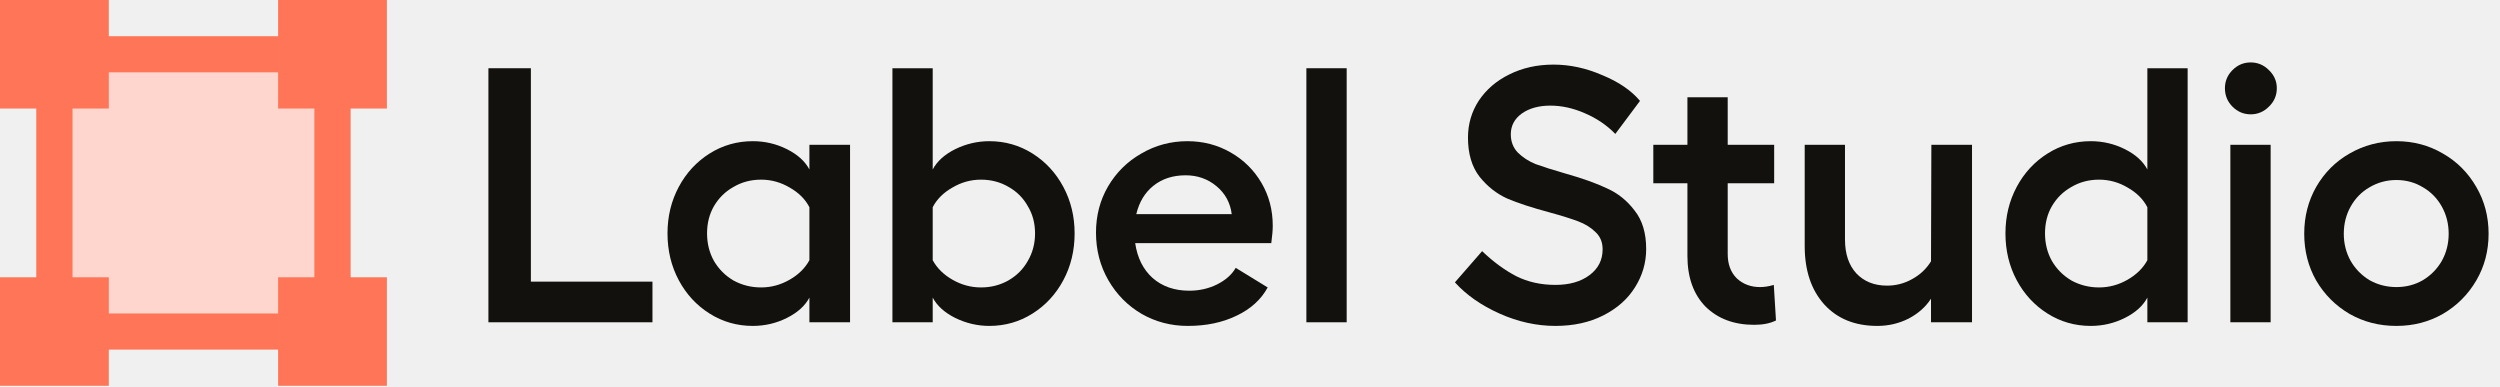
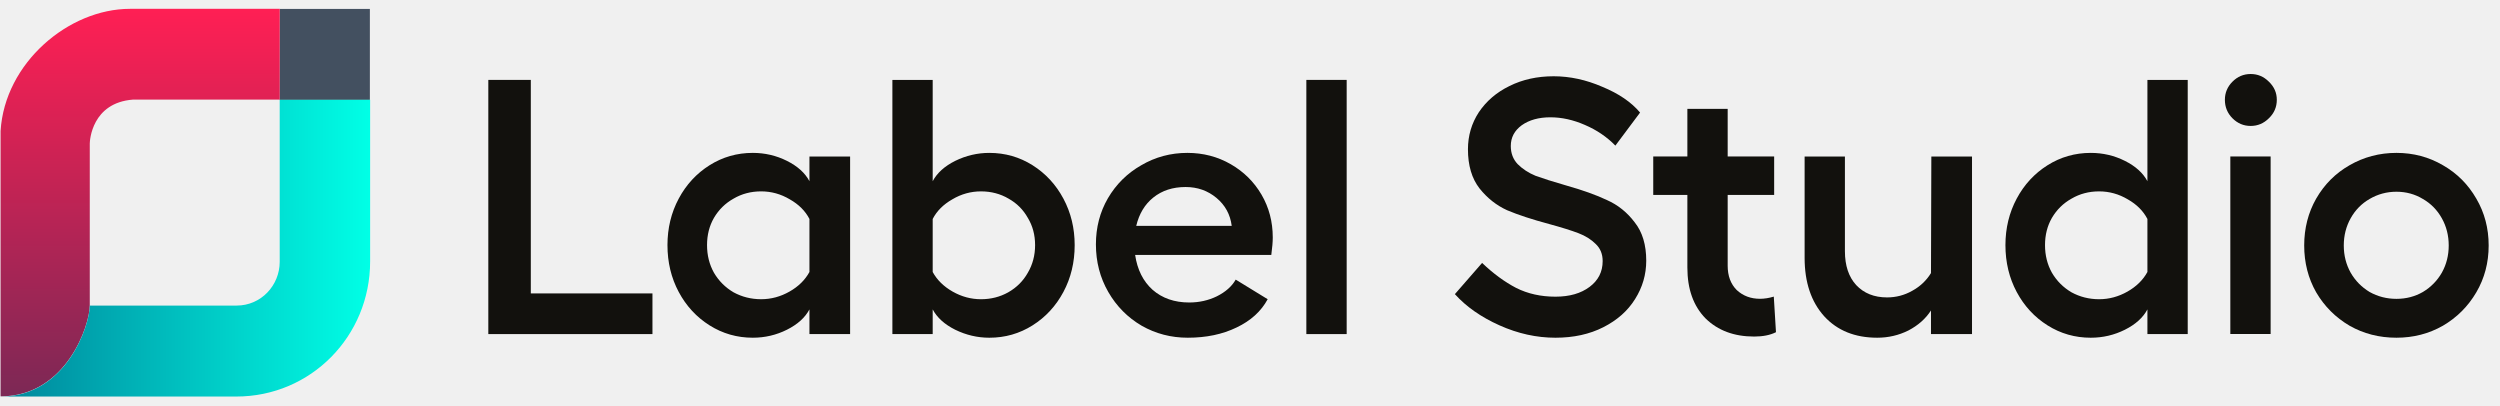
- <svg xmlns="http://www.w3.org/2000/svg" width="194" height="30" viewBox="0 0 194 30" fill="none">
-   <g clip-path="url(#clip0_676_1267)">
-     <rect x="3.574" y="4.842" width="22.637" height="21.446" fill="#FFD6CD" />
-     <path fill-rule="evenodd" clip-rule="evenodd" d="M8.444 8.42H0V0H8.444V8.42ZM30.025 8.42H21.581V3.32022e-05H30.025V8.42ZM0 29.939H8.444V21.518H0V29.939ZM30.025 29.939H21.581V21.518H30.025V29.939ZM2.814 8.42H5.629V21.518H2.814V8.42ZM27.21 8.42H24.395V21.518H27.21V8.42ZM8.445 2.807H21.58V5.614H8.445V2.807ZM21.58 24.325H8.445V27.131H21.58V24.325Z" fill="#FF7557" />
+ <svg xmlns="http://www.w3.org/2000/svg" xml:space="preserve" viewBox="0 451.44 1080 174.96" version="1.1" style="max-height: 500px" width="1080" height="174.96">
+   <defs>
+ </defs>
+   <g id="ce267e6d-468c-4791-8751-f3f20d6de5e1" transform="matrix(1 0 0 1 540 540)">
+     <rect height="1080" width="1080" ry="0" rx="0" y="-540" x="-540" style="stroke: none; stroke-width: 1; stroke-dasharray: none; stroke-linecap: butt; stroke-dashoffset: 0; stroke-linejoin: miter; stroke-miterlimit: 4; fill: rgb(255,255,255); fill-rule: nonzero; opacity: 1; visibility: hidden;" />
  </g>
-   <path d="M41.196 5.295V21.855H50.631V25.009H37.901V5.295H41.196Z" fill="#12110D" />
-   <path d="M65.964 25.009H62.81V23.094C62.472 23.732 61.89 24.258 61.064 24.671C60.238 25.084 59.355 25.291 58.416 25.291C57.196 25.291 56.079 24.972 55.065 24.333C54.051 23.695 53.253 22.831 52.671 21.742C52.089 20.653 51.798 19.442 51.798 18.109C51.798 16.795 52.089 15.593 52.671 14.504C53.253 13.415 54.051 12.552 55.065 11.913C56.079 11.275 57.196 10.956 58.416 10.956C59.355 10.956 60.238 11.162 61.064 11.575C61.89 11.988 62.472 12.514 62.81 13.152V11.237H65.964V25.009ZM54.868 18.109C54.868 18.898 55.046 19.611 55.403 20.25C55.778 20.888 56.285 21.395 56.924 21.77C57.581 22.127 58.294 22.305 59.064 22.305C59.834 22.305 60.566 22.108 61.261 21.714C61.956 21.32 62.472 20.813 62.81 20.193V16.081C62.491 15.462 61.984 14.955 61.289 14.56C60.594 14.147 59.853 13.941 59.064 13.941C58.276 13.941 57.562 14.129 56.924 14.504C56.285 14.861 55.778 15.358 55.403 15.997C55.046 16.616 54.868 17.32 54.868 18.109Z" fill="#12110D" />
-   <path d="M72.378 13.152C72.716 12.514 73.298 11.988 74.124 11.575C74.969 11.162 75.851 10.956 76.771 10.956C77.992 10.956 79.109 11.275 80.123 11.913C81.136 12.552 81.934 13.415 82.516 14.504C83.099 15.593 83.39 16.795 83.39 18.109C83.39 19.442 83.099 20.653 82.516 21.742C81.934 22.831 81.136 23.695 80.123 24.333C79.109 24.972 77.992 25.291 76.771 25.291C75.851 25.291 74.969 25.084 74.124 24.671C73.298 24.258 72.716 23.732 72.378 23.094V25.009H69.252V5.295H72.378V13.152ZM72.378 20.193C72.716 20.813 73.232 21.32 73.927 21.714C74.621 22.108 75.354 22.305 76.123 22.305C76.893 22.305 77.597 22.127 78.236 21.77C78.893 21.395 79.4 20.888 79.757 20.25C80.132 19.611 80.32 18.898 80.32 18.109C80.32 17.32 80.132 16.616 79.757 15.997C79.4 15.358 78.902 14.861 78.264 14.504C77.626 14.129 76.912 13.941 76.123 13.941C75.335 13.941 74.593 14.147 73.898 14.56C73.204 14.955 72.697 15.462 72.378 16.081V20.193Z" fill="#12110D" />
-   <path d="M92.175 25.291C90.879 25.291 89.687 24.981 88.598 24.361C87.509 23.723 86.645 22.85 86.007 21.742C85.369 20.634 85.049 19.405 85.049 18.053C85.049 16.738 85.359 15.546 85.979 14.476C86.617 13.387 87.481 12.533 88.57 11.913C89.659 11.275 90.851 10.956 92.147 10.956C93.367 10.956 94.484 11.247 95.498 11.829C96.512 12.411 97.31 13.199 97.892 14.194C98.474 15.19 98.765 16.297 98.765 17.518C98.765 17.856 98.727 18.306 98.652 18.869H88.091C88.26 20.015 88.711 20.916 89.443 21.573C90.194 22.23 91.142 22.559 92.287 22.559C93.057 22.559 93.771 22.399 94.428 22.08C95.104 21.742 95.592 21.31 95.892 20.785L98.371 22.305C97.864 23.244 97.056 23.977 95.949 24.502C94.86 25.028 93.602 25.291 92.175 25.291ZM95.582 16.616C95.47 15.734 95.076 15.011 94.4 14.448C93.724 13.885 92.926 13.603 92.006 13.603C91.011 13.603 90.175 13.875 89.499 14.42C88.842 14.945 88.401 15.678 88.176 16.616H95.582Z" fill="#12110D" />
-   <path d="M104.502 25.009H101.375V5.295H104.502V25.009Z" fill="#12110D" />
-   <path d="M120.561 5.013C121.819 5.013 123.077 5.285 124.335 5.83C125.612 6.356 126.588 7.022 127.264 7.829L125.349 10.392C124.692 9.716 123.903 9.181 122.983 8.787C122.082 8.393 121.19 8.196 120.308 8.196C119.407 8.196 118.665 8.402 118.083 8.815C117.52 9.228 117.238 9.763 117.238 10.421C117.238 10.984 117.417 11.453 117.773 11.829C118.149 12.204 118.609 12.505 119.153 12.73C119.717 12.936 120.486 13.181 121.463 13.462C122.796 13.838 123.875 14.223 124.701 14.617C125.546 14.992 126.26 15.565 126.842 16.335C127.443 17.086 127.743 18.081 127.743 19.32C127.743 20.39 127.452 21.385 126.87 22.305C126.307 23.207 125.49 23.93 124.42 24.474C123.35 25.018 122.11 25.291 120.702 25.291C119.238 25.291 117.792 24.972 116.365 24.333C114.938 23.695 113.783 22.887 112.901 21.911L115.013 19.489C115.877 20.315 116.759 20.963 117.661 21.432C118.562 21.883 119.576 22.108 120.702 22.108C121.791 22.108 122.674 21.855 123.35 21.348C124.026 20.841 124.363 20.174 124.363 19.348C124.363 18.804 124.185 18.363 123.828 18.025C123.472 17.668 123.021 17.386 122.477 17.18C121.932 16.973 121.181 16.738 120.223 16.476C118.89 16.119 117.801 15.762 116.957 15.405C116.13 15.03 115.417 14.467 114.816 13.716C114.215 12.946 113.915 11.932 113.915 10.674C113.915 9.623 114.197 8.665 114.76 7.801C115.342 6.938 116.13 6.262 117.126 5.774C118.139 5.267 119.285 5.013 120.561 5.013Z" fill="#12110D" />
-   <path d="M136.126 25.206C134.568 25.206 133.31 24.737 132.352 23.798C131.414 22.84 130.944 21.526 130.944 19.855V14.223H128.297V11.237H130.944V7.548H134.07V11.237H137.675V14.223H134.07V19.714C134.07 20.503 134.305 21.132 134.774 21.601C135.263 22.052 135.863 22.277 136.577 22.277C136.915 22.277 137.272 22.221 137.647 22.108L137.816 24.868C137.365 25.094 136.802 25.206 136.126 25.206Z" fill="#12110D" />
-   <path d="M149.846 23.178C149.433 23.817 148.851 24.333 148.1 24.727C147.349 25.103 146.541 25.291 145.678 25.291C143.95 25.291 142.58 24.737 141.566 23.629C140.552 22.503 140.045 20.991 140.045 19.095V11.237H143.171V18.588C143.171 19.696 143.462 20.569 144.044 21.207C144.645 21.845 145.443 22.165 146.438 22.165C147.133 22.165 147.78 21.996 148.381 21.658C149.001 21.32 149.489 20.86 149.846 20.278L149.874 11.237H153.028V25.009H149.846V23.178Z" fill="#12110D" />
-   <path d="M166.635 16.081C166.315 15.462 165.809 14.955 165.114 14.56C164.419 14.147 163.678 13.941 162.889 13.941C162.1 13.941 161.387 14.129 160.749 14.504C160.11 14.861 159.603 15.358 159.228 15.997C158.871 16.616 158.693 17.32 158.693 18.109C158.693 18.898 158.871 19.611 159.228 20.25C159.603 20.888 160.11 21.395 160.749 21.77C161.406 22.127 162.119 22.305 162.889 22.305C163.659 22.305 164.391 22.108 165.086 21.714C165.78 21.32 166.297 20.813 166.635 20.193V16.081ZM155.623 18.109C155.623 16.795 155.914 15.593 156.496 14.504C157.078 13.415 157.876 12.552 158.89 11.913C159.904 11.275 161.021 10.956 162.241 10.956C163.18 10.956 164.062 11.162 164.889 11.575C165.715 11.988 166.297 12.514 166.635 13.152V5.295H169.761V25.009H166.635V23.094C166.297 23.732 165.715 24.258 164.889 24.671C164.062 25.084 163.18 25.291 162.241 25.291C161.021 25.291 159.904 24.972 158.89 24.333C157.876 23.695 157.078 22.831 156.496 21.742C155.914 20.653 155.623 19.442 155.623 18.109Z" fill="#12110D" />
-   <path d="M176.202 11.237V25.009H173.076V11.237H176.202ZM174.654 4.844C175.198 4.844 175.667 5.041 176.062 5.436C176.475 5.83 176.681 6.299 176.681 6.844C176.681 7.407 176.475 7.886 176.062 8.28C175.667 8.674 175.198 8.872 174.654 8.872C174.109 8.872 173.64 8.674 173.245 8.28C172.851 7.886 172.654 7.407 172.654 6.844C172.654 6.299 172.851 5.83 173.245 5.436C173.64 5.041 174.109 4.844 174.654 4.844Z" fill="#12110D" />
-   <path d="M185.962 10.956C187.276 10.956 188.477 11.275 189.566 11.913C190.655 12.533 191.519 13.396 192.157 14.504C192.796 15.593 193.115 16.804 193.115 18.137C193.115 19.47 192.796 20.681 192.157 21.77C191.519 22.859 190.655 23.723 189.566 24.361C188.477 24.981 187.276 25.291 185.962 25.291C184.628 25.291 183.417 24.981 182.328 24.361C181.239 23.723 180.376 22.859 179.737 21.77C179.118 20.681 178.808 19.47 178.808 18.137C178.808 16.804 179.118 15.593 179.737 14.504C180.376 13.396 181.239 12.533 182.328 11.913C183.436 11.275 184.647 10.956 185.962 10.956ZM181.878 18.137C181.878 18.907 182.056 19.611 182.413 20.25C182.77 20.869 183.258 21.367 183.877 21.742C184.516 22.099 185.21 22.277 185.962 22.277C186.713 22.277 187.398 22.099 188.017 21.742C188.637 21.367 189.125 20.869 189.482 20.25C189.839 19.611 190.017 18.907 190.017 18.137C190.017 17.367 189.839 16.663 189.482 16.025C189.125 15.387 188.637 14.889 188.017 14.532C187.398 14.157 186.713 13.969 185.962 13.969C185.21 13.969 184.516 14.157 183.877 14.532C183.258 14.889 182.77 15.387 182.413 16.025C182.056 16.663 181.878 17.367 181.878 18.137Z" fill="#12110D" />
-   <defs>
-     <clipPath id="clip0_676_1267">
-       <rect width="30.024" height="29.938" fill="white" />
-     </clipPath>
-   </defs>
+   <g id="783c4145-b707-4595-8bb9-e0b50f3688bc" transform="matrix(1 0 0 1 540 540)">
+ </g>
+   <g transform="matrix(5.57 0 0 5.57 246.43 540.85)">
+     <path stroke-linecap="round" d="M 41.196 5.295 L 41.196 21.855 L 50.631 21.855 L 50.631 25.009 L 37.901 25.009 L 37.901 5.295 L 41.196 5.295 Z" transform="translate(-44.27, -15.15)" style="stroke: none; stroke-width: 1; stroke-dasharray: none; stroke-linecap: butt; stroke-dashoffset: 0; stroke-linejoin: miter; stroke-miterlimit: 4; fill: rgb(18,17,13); fill-rule: nonzero; opacity: 1;" />
+   </g>
+   <g transform="matrix(5.57 0 0 5.57 327.79 557.39)">
+     <path stroke-linecap="round" d="M 65.964 25.009 L 62.81 25.009 L 62.81 23.094 C 62.472 23.732 61.89 24.258 61.064 24.671 C 60.238 25.084 59.355 25.291 58.416 25.291 C 57.196 25.291 56.079 24.972 55.065 24.333 C 54.051 23.695 53.253 22.831 52.671 21.742 C 52.089 20.653 51.798 19.442 51.798 18.109 C 51.798 16.795 52.089 15.593 52.671 14.504 C 53.253 13.415 54.051 12.552 55.065 11.913 C 56.079 11.275 57.196 10.956 58.416 10.956 C 59.355 10.956 60.238 11.162 61.064 11.575 C 61.89 11.988 62.472 12.514 62.81 13.152 L 62.81 11.237 L 65.964 11.237 L 65.964 25.009 Z M 54.868 18.109 C 54.868 18.898 55.046 19.611 55.403 20.25 C 55.778 20.888 56.285 21.395 56.924 21.77 C 57.581 22.127 58.294 22.305 59.064 22.305 C 59.834 22.305 60.566 22.108 61.261 21.714 C 61.956 21.32 62.472 20.813 62.81 20.193 L 62.81 16.081 C 62.491 15.462 61.984 14.955 61.289 14.56 C 60.594 14.147 59.853 13.941 59.064 13.941 C 58.276 13.941 57.562 14.129 56.924 14.504 C 56.285 14.861 55.778 15.358 55.403 15.997 C 55.046 16.616 54.868 17.32 54.868 18.109 Z" transform="translate(-58.88, -18.12)" style="stroke: none; stroke-width: 1; stroke-dasharray: none; stroke-linecap: butt; stroke-dashoffset: 0; stroke-linejoin: miter; stroke-miterlimit: 4; fill: rgb(18,17,13); fill-rule: nonzero; opacity: 1;" />
+   </g>
+   <g transform="matrix(5.57 0 0 5.57 424.88 541.63)">
+     <path stroke-linecap="round" d="M 72.378 13.152 C 72.716 12.514 73.298 11.988 74.124 11.575 C 74.969 11.162 75.851 10.956 76.771 10.956 C 77.992 10.956 79.109 11.275 80.123 11.913 C 81.136 12.552 81.934 13.415 82.516 14.504 C 83.099 15.593 83.39 16.795 83.39 18.109 C 83.39 19.442 83.099 20.653 82.516 21.742 C 81.934 22.831 81.136 23.695 80.123 24.333 C 79.109 24.972 77.992 25.291 76.771 25.291 C 75.851 25.291 74.969 25.084 74.124 24.671 C 73.298 24.258 72.716 23.732 72.378 23.094 L 72.378 25.009 L 69.252 25.009 L 69.252 5.295 L 72.378 5.295 L 72.378 13.152 Z M 72.378 20.193 C 72.716 20.813 73.232 21.32 73.927 21.714 C 74.621 22.108 75.354 22.305 76.123 22.305 C 76.893 22.305 77.597 22.127 78.236 21.77 C 78.893 21.395 79.4 20.888 79.757 20.25 C 80.132 19.611 80.32 18.898 80.32 18.109 C 80.32 17.32 80.132 16.616 79.757 15.997 C 79.4 15.358 78.902 14.861 78.264 14.504 C 77.626 14.129 76.912 13.941 76.123 13.941 C 75.335 13.941 74.593 14.147 73.898 14.56 C 73.204 14.955 72.697 15.462 72.378 16.081 L 72.378 20.193 Z" transform="translate(-76.32, -15.29)" style="stroke: none; stroke-width: 1; stroke-dasharray: none; stroke-linecap: butt; stroke-dashoffset: 0; stroke-linejoin: miter; stroke-miterlimit: 4; fill: rgb(18,17,13); fill-rule: nonzero; opacity: 1;" />
+   </g>
+   <g transform="matrix(5.57 0 0 5.57 511.65 557.39)">
+     <path stroke-linecap="round" d="M 92.175 25.291 C 90.879 25.291 89.687 24.981 88.598 24.361 C 87.509 23.723 86.645 22.85 86.007 21.742 C 85.369 20.634 85.049 19.405 85.049 18.053 C 85.049 16.738 85.359 15.546 85.979 14.476 C 86.617 13.387 87.481 12.533 88.57 11.913 C 89.659 11.275 90.851 10.956 92.147 10.956 C 93.367 10.956 94.484 11.247 95.498 11.829 C 96.512 12.411 97.31 13.199 97.892 14.194 C 98.474 15.19 98.765 16.297 98.765 17.518 C 98.765 17.856 98.727 18.306 98.652 18.869 L 88.091 18.869 C 88.26 20.015 88.711 20.916 89.443 21.573 C 90.194 22.23 91.142 22.559 92.287 22.559 C 93.057 22.559 93.771 22.399 94.428 22.08 C 95.104 21.742 95.592 21.31 95.892 20.785 L 98.371 22.305 C 97.864 23.244 97.056 23.977 95.949 24.502 C 94.86 25.028 93.602 25.291 92.175 25.291 Z M 95.582 16.616 C 95.47 15.734 95.076 15.011 94.4 14.448 C 93.724 13.885 92.926 13.603 92.006 13.603 C 91.011 13.603 90.175 13.875 89.499 14.42 C 88.842 14.945 88.401 15.678 88.176 16.616 L 95.582 16.616 Z" transform="translate(-91.91, -18.12)" style="stroke: none; stroke-width: 1; stroke-dasharray: none; stroke-linecap: butt; stroke-dashoffset: 0; stroke-linejoin: miter; stroke-miterlimit: 4; fill: rgb(18,17,13); fill-rule: nonzero; opacity: 1;" />
+   </g>
+   <g transform="matrix(5.57 0 0 5.57 573.06 540.85)">
+     <path stroke-linecap="round" d="M 104.502 25.009 L 101.375 25.009 L 101.375 5.295 L 104.502 5.295 L 104.502 25.009 Z" transform="translate(-102.94, -15.15)" style="stroke: none; stroke-width: 1; stroke-dasharray: none; stroke-linecap: butt; stroke-dashoffset: 0; stroke-linejoin: miter; stroke-miterlimit: 4; fill: rgb(18,17,13); fill-rule: nonzero; opacity: 1;" />
+   </g>
+   <g transform="matrix(5.57 0 0 5.57 669.83 540.85)">
+     <path stroke-linecap="round" d="M 120.561 5.013 C 121.819 5.013 123.077 5.285 124.335 5.83 C 125.612 6.356 126.588 7.022 127.264 7.829 L 125.349 10.392 C 124.692 9.716 123.903 9.181 122.983 8.787 C 122.082 8.393 121.19 8.196 120.308 8.196 C 119.407 8.196 118.665 8.402 118.083 8.815 C 117.52 9.228 117.238 9.763 117.238 10.421 C 117.238 10.984 117.417 11.453 117.773 11.829 C 118.149 12.204 118.609 12.505 119.153 12.73 C 119.717 12.936 120.486 13.181 121.463 13.462 C 122.796 13.838 123.875 14.223 124.701 14.617 C 125.546 14.992 126.26 15.565 126.842 16.335 C 127.443 17.086 127.743 18.081 127.743 19.32 C 127.743 20.39 127.452 21.385 126.87 22.305 C 126.307 23.207 125.49 23.93 124.42 24.474 C 123.35 25.018 122.11 25.291 120.702 25.291 C 119.238 25.291 117.792 24.972 116.365 24.333 C 114.938 23.695 113.783 22.887 112.901 21.911 L 115.013 19.489 C 115.877 20.315 116.759 20.963 117.661 21.432 C 118.562 21.883 119.576 22.108 120.702 22.108 C 121.791 22.108 122.674 21.855 123.35 21.348 C 124.026 20.841 124.363 20.174 124.363 19.348 C 124.363 18.804 124.185 18.363 123.828 18.025 C 123.472 17.668 123.021 17.386 122.477 17.18 C 121.932 16.973 121.181 16.738 120.223 16.476 C 118.89 16.119 117.801 15.762 116.957 15.405 C 116.13 15.03 115.417 14.467 114.816 13.716 C 114.215 12.946 113.915 11.932 113.915 10.674 C 113.915 9.623 114.197 8.665 114.76 7.801 C 115.342 6.938 116.13 6.262 117.126 5.774 C 118.139 5.267 119.285 5.013 120.561 5.013 Z" transform="translate(-120.32, -15.15)" style="stroke: none; stroke-width: 1; stroke-dasharray: none; stroke-linecap: butt; stroke-dashoffset: 0; stroke-linejoin: miter; stroke-miterlimit: 4; fill: rgb(18,17,13); fill-rule: nonzero; opacity: 1;" />
+   </g>
+   <g transform="matrix(5.57 0 0 5.57 740.73 547.67)">
+     <path stroke-linecap="round" d="M 136.126 25.206 C 134.568 25.206 133.31 24.737 132.352 23.798 C 131.414 22.84 130.944 21.526 130.944 19.855 L 130.944 14.223 L 128.297 14.223 L 128.297 11.237 L 130.944 11.237 L 130.944 7.548 L 134.07 7.548 L 134.07 11.237 L 137.675 11.237 L 137.675 14.223 L 134.07 14.223 L 134.07 19.714 C 134.07 20.503 134.305 21.132 134.774 21.601 C 135.263 22.052 135.863 22.277 136.577 22.277 C 136.915 22.277 137.272 22.221 137.647 22.108 L 137.816 24.868 C 137.365 25.094 136.802 25.206 136.126 25.206 Z" transform="translate(-133.06, -16.38)" style="stroke: none; stroke-width: 1; stroke-dasharray: none; stroke-linecap: butt; stroke-dashoffset: 0; stroke-linejoin: miter; stroke-miterlimit: 4; fill: rgb(18,17,13); fill-rule: nonzero; opacity: 1;" />
+   </g>
+   <g transform="matrix(5.57 0 0 5.57 815.77 558.17)">
+     <path stroke-linecap="round" d="M 149.846 23.178 C 149.433 23.817 148.851 24.333 148.1 24.727 C 147.349 25.103 146.541 25.291 145.678 25.291 C 143.95 25.291 142.58 24.737 141.566 23.629 C 140.552 22.503 140.045 20.991 140.045 19.095 L 140.045 11.237 L 143.171 11.237 L 143.171 18.588 C 143.171 19.696 143.462 20.569 144.044 21.207 C 144.645 21.845 145.443 22.165 146.438 22.165 C 147.133 22.165 147.78 21.996 148.381 21.658 C 149.001 21.32 149.489 20.86 149.846 20.278 L 149.874 11.237 L 153.028 11.237 L 153.028 25.009 L 149.846 25.009 L 149.846 23.178 Z" transform="translate(-146.54, -18.26)" style="stroke: none; stroke-width: 1; stroke-dasharray: none; stroke-linecap: butt; stroke-dashoffset: 0; stroke-linejoin: miter; stroke-miterlimit: 4; fill: rgb(18,17,13); fill-rule: nonzero; opacity: 1;" />
+   </g>
+   <g transform="matrix(5.57 0 0 5.57 905.71 541.63)">
+     <path stroke-linecap="round" d="M 166.635 16.081 C 166.315 15.462 165.809 14.955 165.114 14.56 C 164.419 14.147 163.678 13.941 162.889 13.941 C 162.1 13.941 161.387 14.129 160.749 14.504 C 160.11 14.861 159.603 15.358 159.228 15.997 C 158.871 16.616 158.693 17.32 158.693 18.109 C 158.693 18.898 158.871 19.611 159.228 20.25 C 159.603 20.888 160.11 21.395 160.749 21.77 C 161.406 22.127 162.119 22.305 162.889 22.305 C 163.659 22.305 164.391 22.108 165.086 21.714 C 165.78 21.32 166.297 20.813 166.635 20.193 L 166.635 16.081 Z M 155.623 18.109 C 155.623 16.795 155.914 15.593 156.496 14.504 C 157.078 13.415 157.876 12.552 158.89 11.913 C 159.904 11.275 161.021 10.956 162.241 10.956 C 163.18 10.956 164.062 11.162 164.889 11.575 C 165.715 11.988 166.297 12.514 166.635 13.152 L 166.635 5.295 L 169.761 5.295 L 169.761 25.009 L 166.635 25.009 L 166.635 23.094 C 166.297 23.732 165.715 24.258 164.889 24.671 C 164.062 25.084 163.18 25.291 162.241 25.291 C 161.021 25.291 159.904 24.972 158.89 24.333 C 157.876 23.695 157.078 22.831 156.496 21.742 C 155.914 20.653 155.623 19.442 155.623 18.109 Z" transform="translate(-162.69, -15.29)" style="stroke: none; stroke-width: 1; stroke-dasharray: none; stroke-linecap: butt; stroke-dashoffset: 0; stroke-linejoin: miter; stroke-miterlimit: 4; fill: rgb(18,17,13); fill-rule: nonzero; opacity: 1;" />
+   </g>
+   <g transform="matrix(5.57 0 0 5.57 972.38 539.59)">
+     <path stroke-linecap="round" d="M 176.202 11.237 L 176.202 25.009 L 173.076 25.009 L 173.076 11.237 L 176.202 11.237 Z M 174.654 4.844 C 175.198 4.844 175.667 5.041 176.062 5.436 C 176.475 5.83 176.681 6.299 176.681 6.844 C 176.681 7.407 176.475 7.886 176.062 8.28 C 175.667 8.674 175.198 8.872 174.654 8.872 C 174.109 8.872 173.64 8.674 173.245 8.28 C 172.851 7.886 172.654 7.407 172.654 6.844 C 172.654 6.299 172.851 5.83 173.245 5.436 C 173.64 5.041 174.109 4.844 174.654 4.844 Z" transform="translate(-174.67, -14.93)" style="stroke: none; stroke-width: 1; stroke-dasharray: none; stroke-linecap: butt; stroke-dashoffset: 0; stroke-linejoin: miter; stroke-miterlimit: 4; fill: rgb(18,17,13); fill-rule: nonzero; opacity: 1;" />
+   </g>
+   <g transform="matrix(5.57 0 0 5.57 1035.25 557.39)">
+     <path stroke-linecap="round" d="M 185.962 10.956 C 187.276 10.956 188.477 11.275 189.566 11.913 C 190.655 12.533 191.519 13.396 192.157 14.504 C 192.796 15.593 193.115 16.804 193.115 18.137 C 193.115 19.47 192.796 20.681 192.157 21.77 C 191.519 22.859 190.655 23.723 189.566 24.361 C 188.477 24.981 187.276 25.291 185.962 25.291 C 184.628 25.291 183.417 24.981 182.328 24.361 C 181.239 23.723 180.376 22.859 179.737 21.77 C 179.118 20.681 178.808 19.47 178.808 18.137 C 178.808 16.804 179.118 15.593 179.737 14.504 C 180.376 13.396 181.239 12.533 182.328 11.913 C 183.436 11.275 184.647 10.956 185.962 10.956 Z M 181.878 18.137 C 181.878 18.907 182.056 19.611 182.413 20.25 C 182.77 20.869 183.258 21.367 183.877 21.742 C 184.516 22.099 185.21 22.277 185.962 22.277 C 186.713 22.277 187.398 22.099 188.017 21.742 C 188.637 21.367 189.125 20.869 189.482 20.25 C 189.839 19.611 190.017 18.907 190.017 18.137 C 190.017 17.367 189.839 16.663 189.482 16.025 C 189.125 15.387 188.637 14.889 188.017 14.532 C 187.398 14.157 186.713 13.969 185.962 13.969 C 185.21 13.969 184.516 14.157 183.877 14.532 C 183.258 14.889 182.77 15.387 182.413 16.025 C 182.056 16.663 181.878 17.367 181.878 18.137 Z" transform="translate(-185.96, -18.12)" style="stroke: none; stroke-width: 1; stroke-dasharray: none; stroke-linecap: butt; stroke-dashoffset: 0; stroke-linejoin: miter; stroke-miterlimit: 4; fill: rgb(18,17,13); fill-rule: nonzero; opacity: 1;" />
+   </g>
+   <g transform="matrix(7.69 0 0 7.69 54.47 539)">
+     <g style="">
+       <g transform="matrix(1 0 0 1 11.16 -8.33)">
+         <rect height="5.11" width="5.07" ry="0" rx="0" y="-2.555" x="-2.535" style="stroke: none; stroke-width: 1; stroke-dasharray: none; stroke-linecap: butt; stroke-dashoffset: 0; stroke-linejoin: miter; stroke-miterlimit: 4; fill: rgb(67,80,96); fill-rule: nonzero; opacity: 1;" />
+       </g>
+       <g transform="matrix(1 0 0 1 3.15 -9.21)">
+         <rect height="3.37" width="3.59" ry="0" rx="0" y="-1.685" x="-1.795" style="stroke: none; stroke-width: 1; stroke-dasharray: none; stroke-linecap: butt; stroke-dashoffset: 0; stroke-linejoin: miter; stroke-miterlimit: 4; fill: rgb(255,237,0); fill-rule: nonzero; opacity: 1; visibility: hidden;" />
+       </g>
+       <g transform="matrix(1 0 0 1 -11 9.11)">
+         <polygon points="0.89,-1.77 -2.7,-1.77 -2.7,1.78 0.89,1.78 2.7,1.78 2.7,-1.77" style="stroke: none; stroke-width: 1; stroke-dasharray: none; stroke-linecap: butt; stroke-dashoffset: 0; stroke-linejoin: miter; stroke-miterlimit: 4; fill: rgb(255,237,0); fill-rule: nonzero; opacity: 1; visibility: hidden;" />
+       </g>
+       <g transform="matrix(1 0 0 1 0.79 -0.01)">
+         <linearGradient y2="4.144" x2="12.669" y1="25.916" x1="12.669" gradientTransform="matrix(1 0 0 1 0 0)" gradientUnits="userSpaceOnUse" id="SVGID_SVGID_1__4">
+           <stop style="stop-color:rgb(124,40,85);stop-opacity: 1" offset="0%" />
+           <stop style="stop-color:rgb(255,31,84);stop-opacity: 1" offset="100%" />
+         </linearGradient>
+         <path stroke-linecap="round" d="M 20.51 4.14 C 20.51 4.14 12.16 4.14 12.1 4.14 C 8.65 4.14 5.06 7.18 4.83 11 C 4.83 11 4.83 24.83 4.83 25.91 C 8.52 25.91 9.84 21.91 9.84 20.8 L 9.84 11.71 C 9.84 11.53 9.96 9.42 12.26 9.24 C 12.26 9.24 19.38 9.24 20.51 9.24 C 20.51 4.14 20.51 4.14 20.51 4.14 z" transform="translate(-12.67, -15.02)" style="stroke: none; stroke-width: 1; stroke-dasharray: none; stroke-linecap: butt; stroke-dashoffset: 0; stroke-linejoin: miter; stroke-miterlimit: 4; fill: url(#SVGID_SVGID_1__4); fill-rule: nonzero; opacity: 1;" />
+       </g>
+       <g transform="matrix(1 0 0 1 3.33 2.56)">
+         <linearGradient y2="17.583" x2="25.583" y1="17.583" x1="4.83" gradientTransform="matrix(1 0 0 1 0 0)" gradientUnits="userSpaceOnUse" id="SVGID_SVGID_00000064317394783042839740000015187854393893860793__5">
+           <stop style="stop-color:rgb(0,133,155);stop-opacity: 1" offset="0%" />
+           <stop style="stop-color:rgb(0,255,230);stop-opacity: 1" offset="100%" />
+         </linearGradient>
+         <path stroke-linecap="round" d="M 20.51 9.25 L 20.51 18.35 C 20.51 19.68 19.46 20.81 18.09 20.81 L 9.84 20.81 C 9.84 21.92 8.52 25.92 4.83 25.92 L 9.88 25.92 L 18.07 25.92 C 22.26 25.92 25.59 22.53 25.59 18.33 L 25.59 9.25 L 20.51 9.25 z" transform="translate(-15.21, -17.59)" style="stroke: none; stroke-width: 1; stroke-dasharray: none; stroke-linecap: butt; stroke-dashoffset: 0; stroke-linejoin: miter; stroke-miterlimit: 4; fill: url(#SVGID_SVGID_00000064317394783042839740000015187854393893860793__5); fill-rule: nonzero; opacity: 1;" />
+       </g>
+     </g>
+   </g>
</svg>
